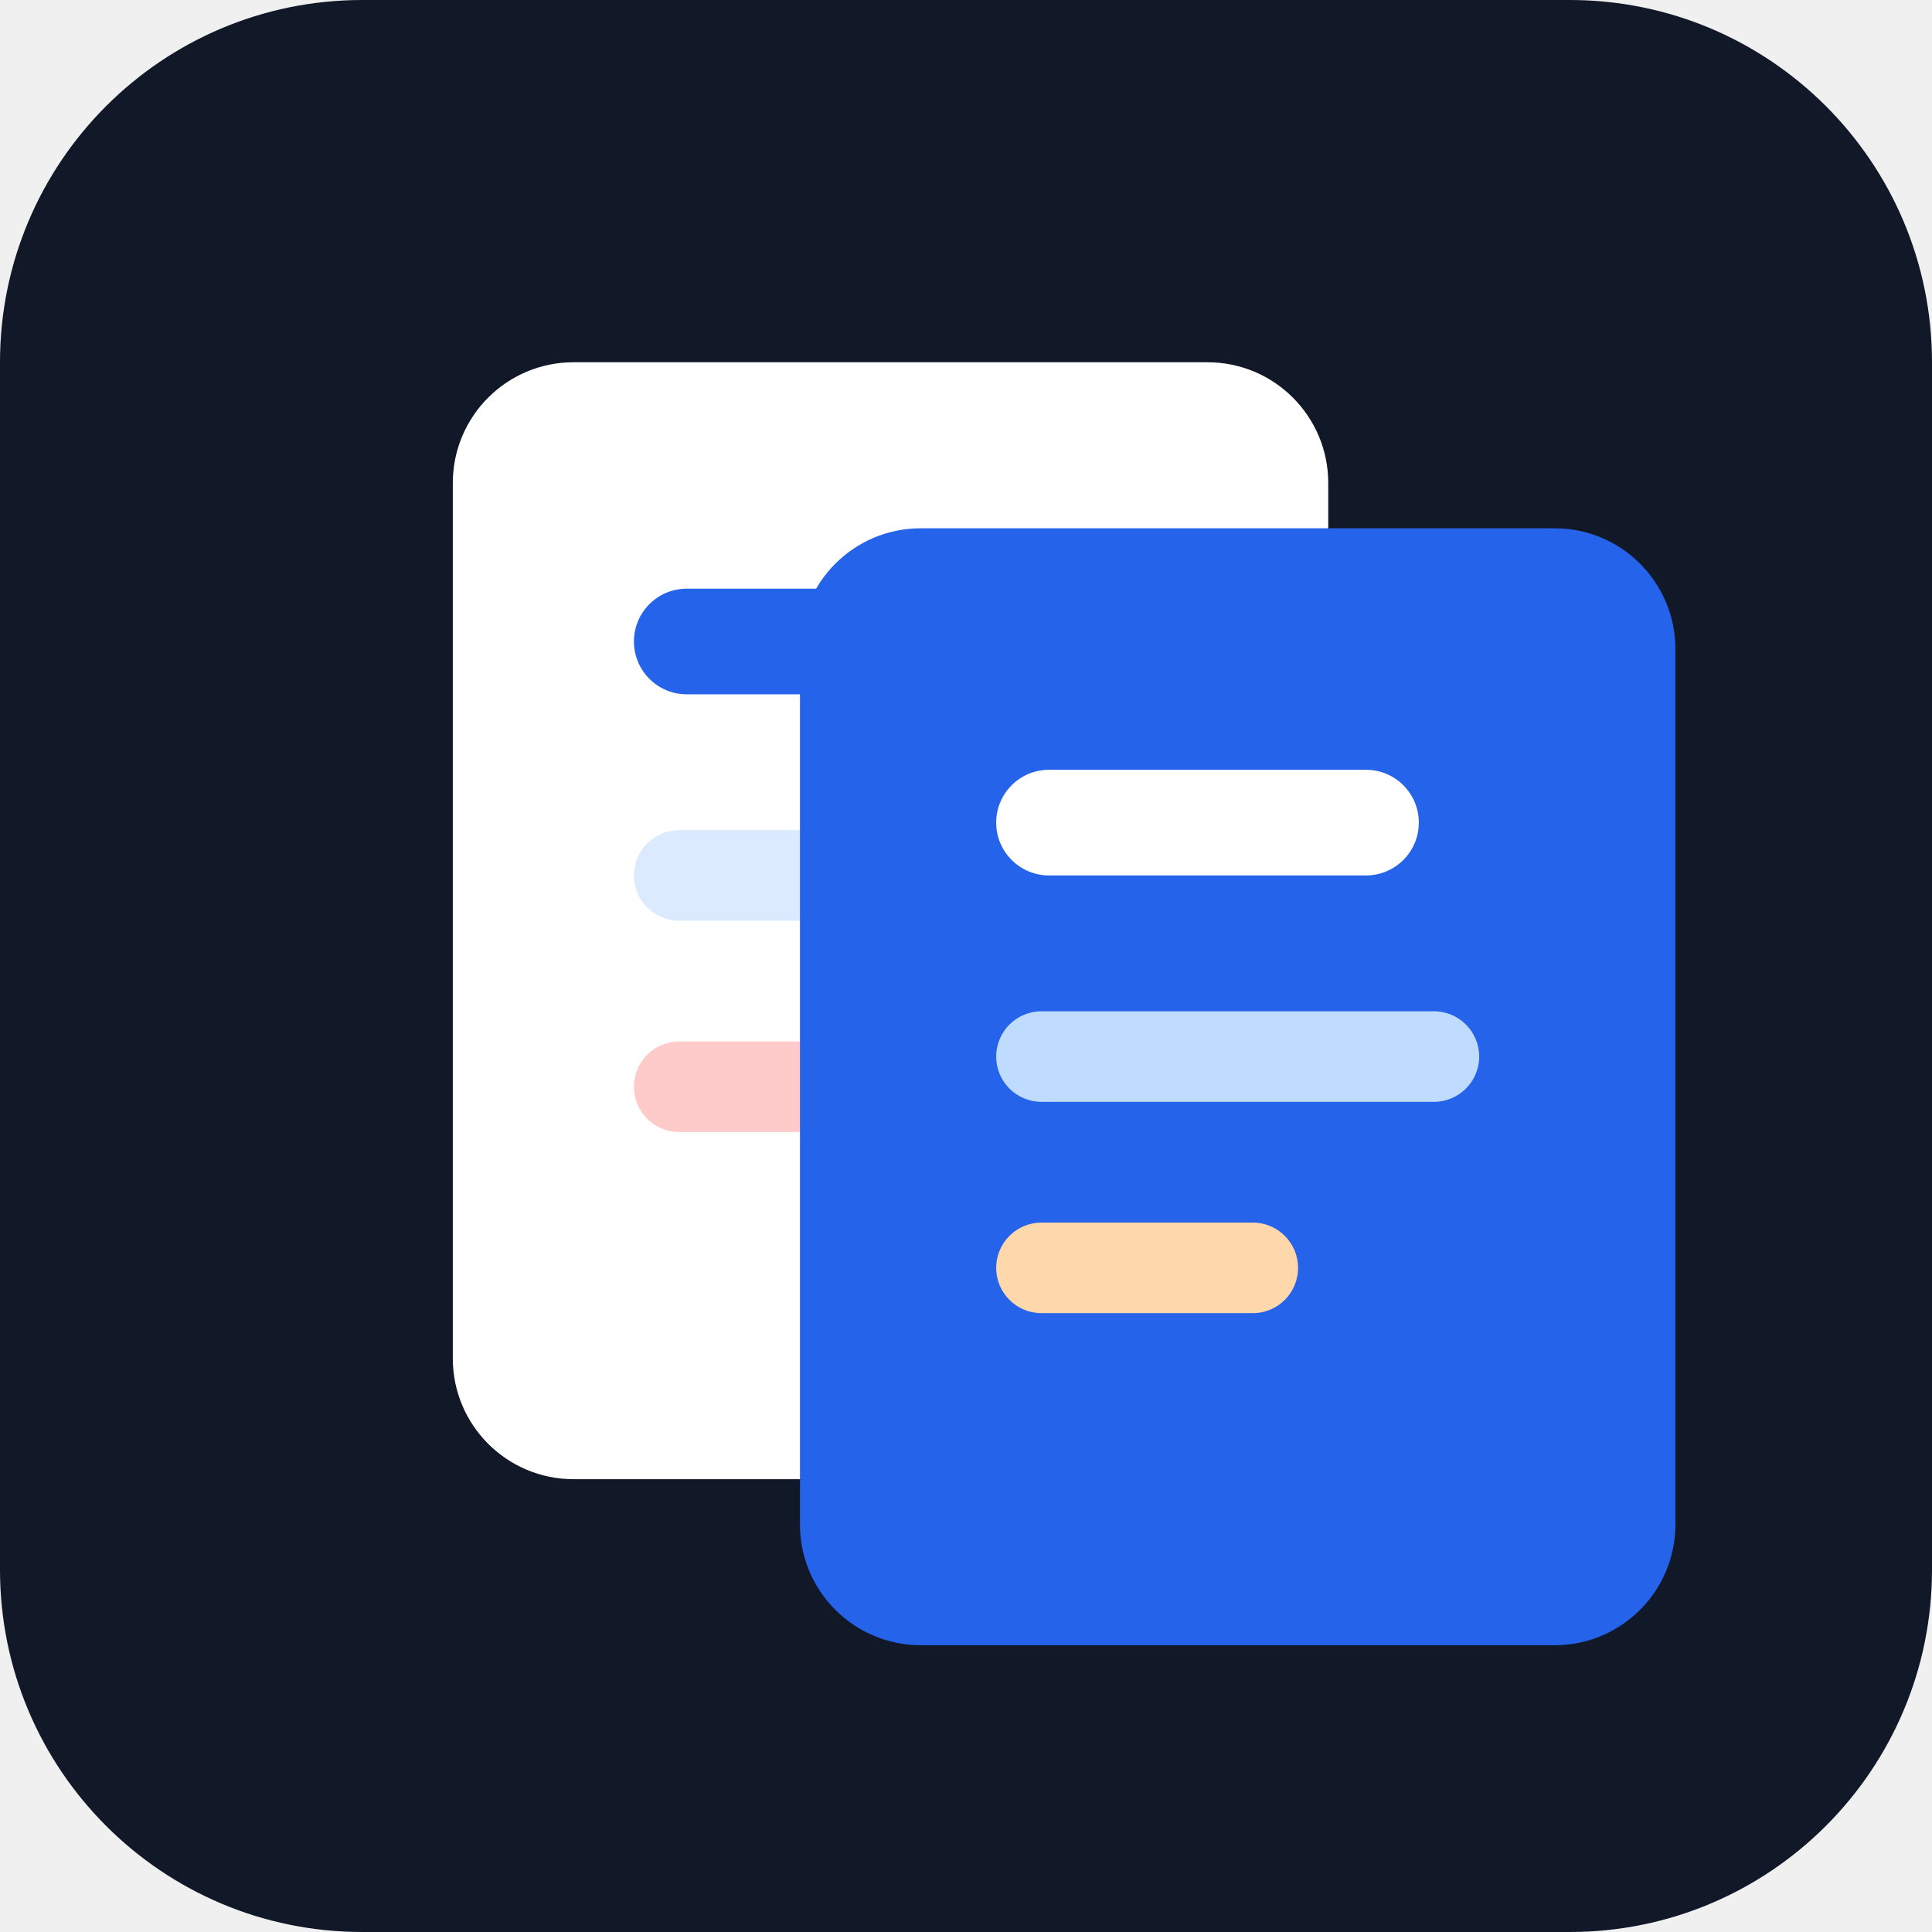
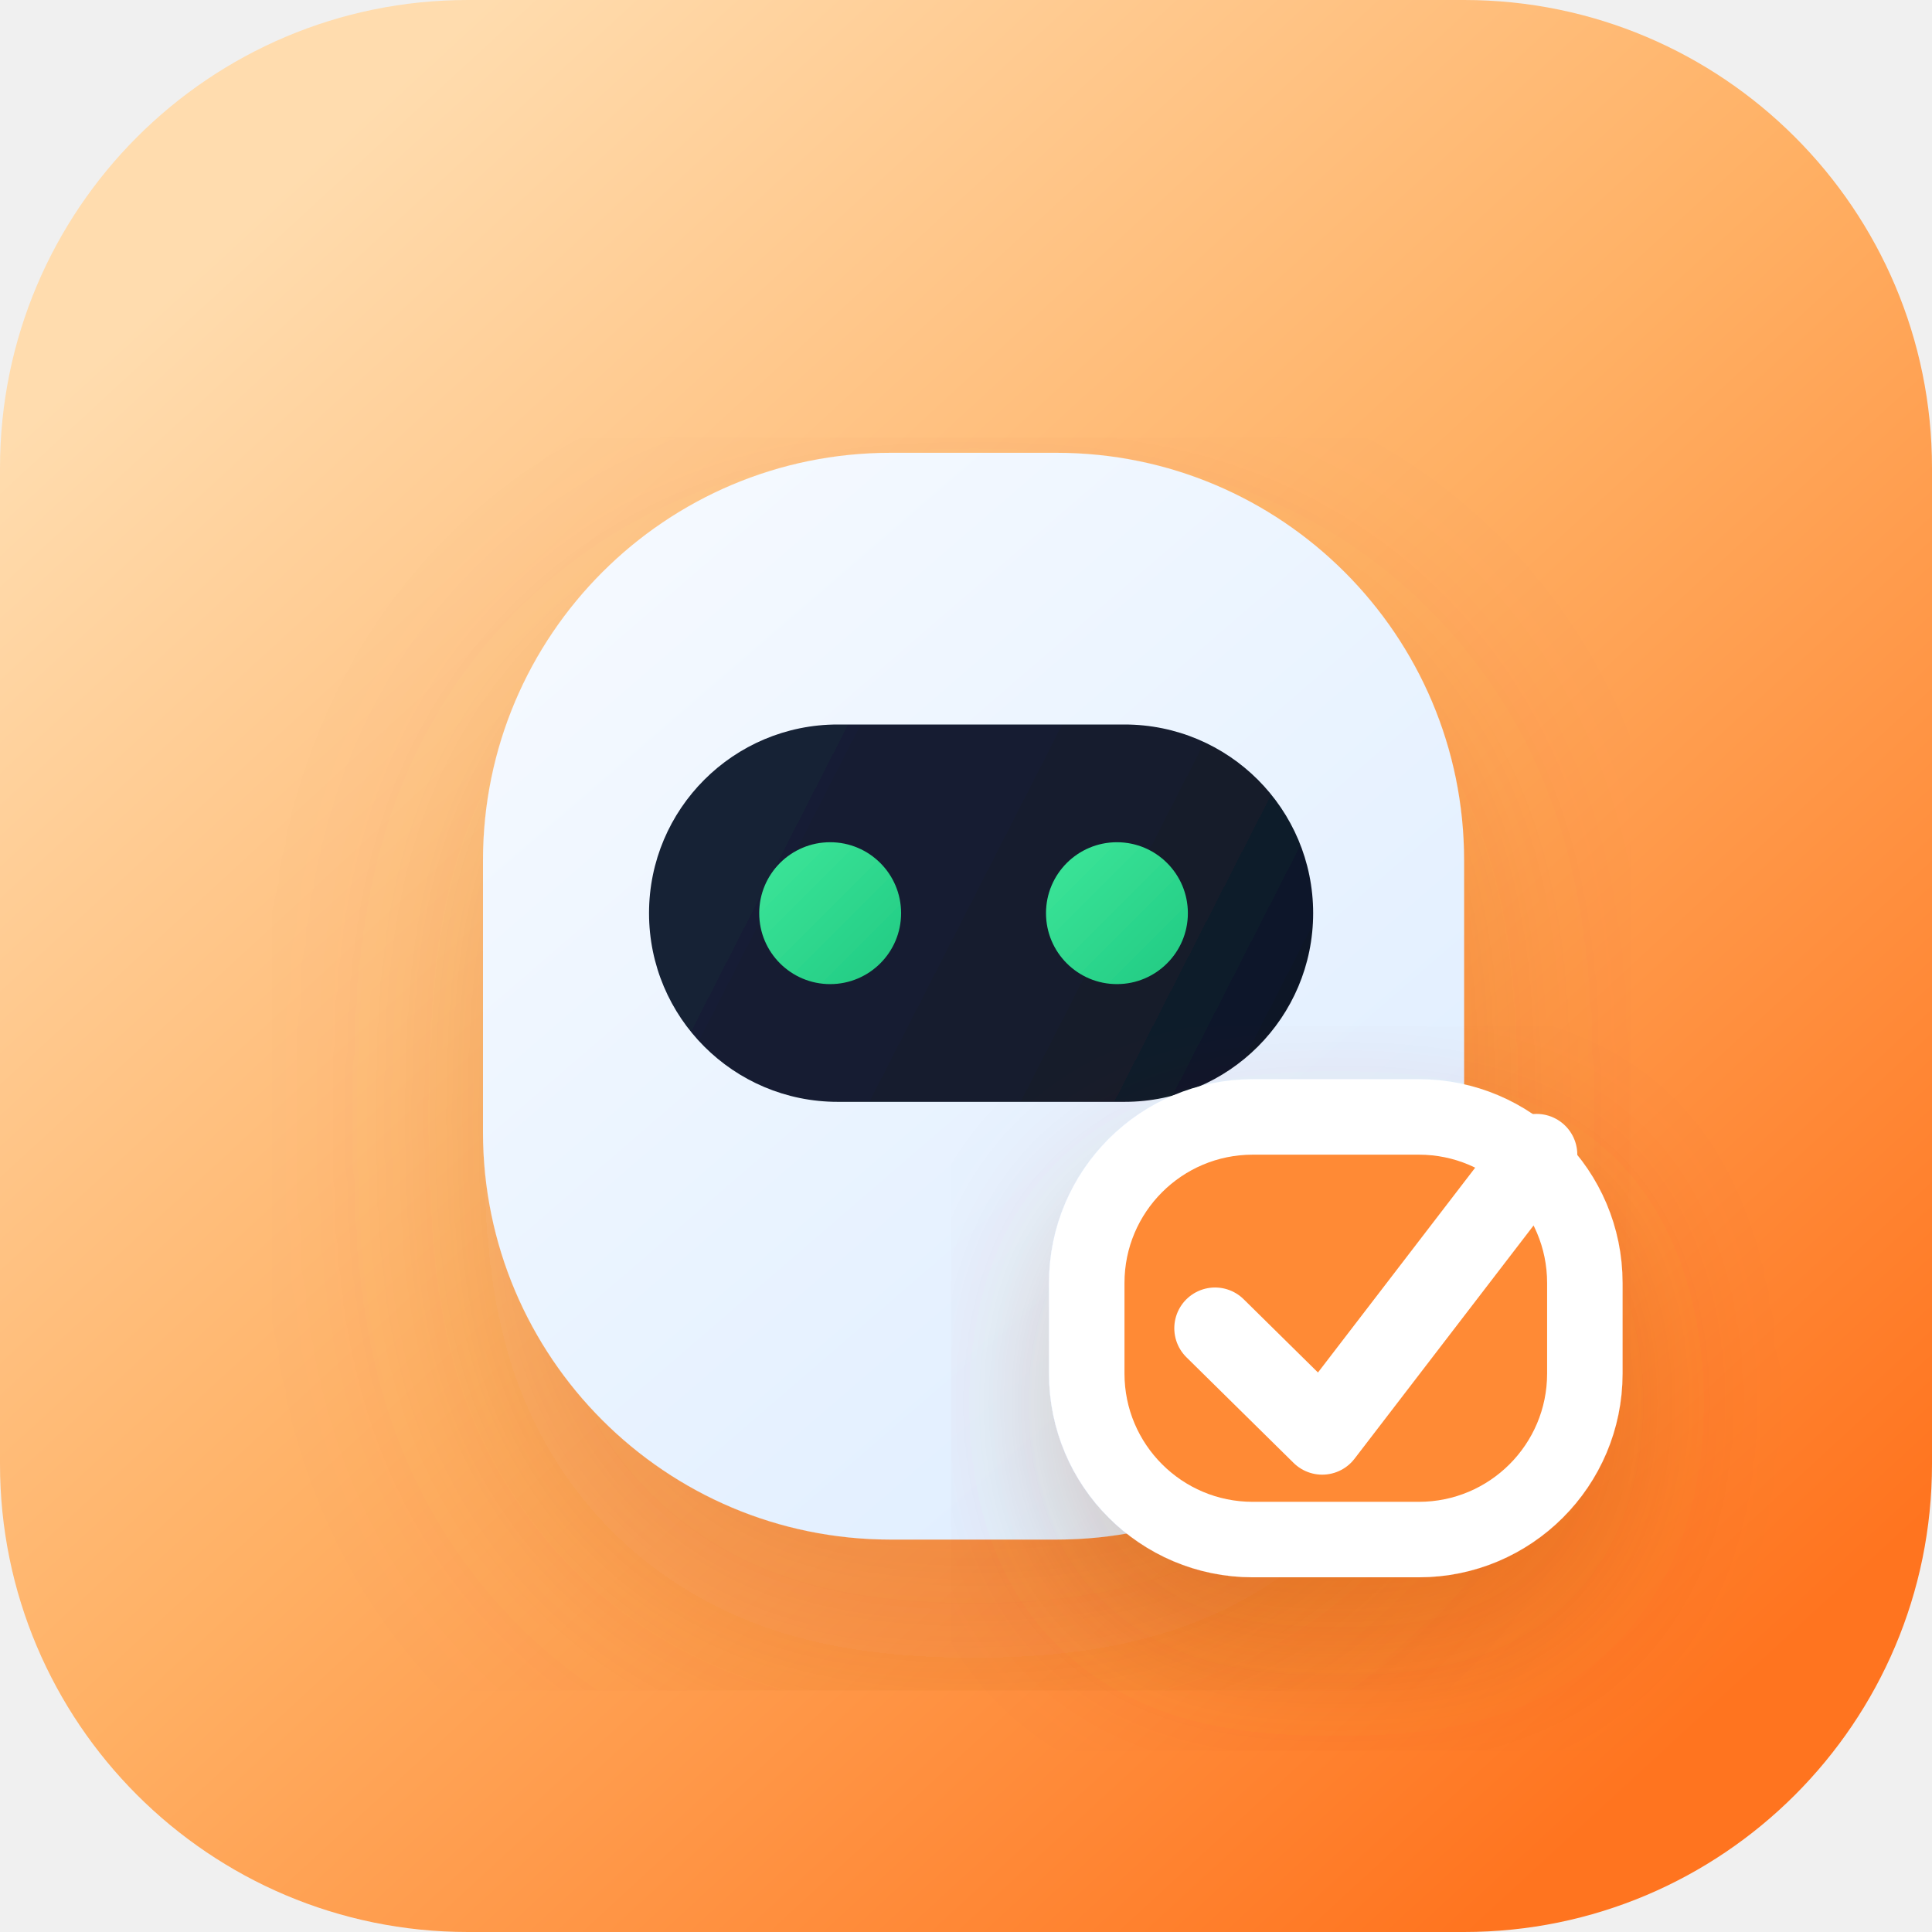
- <svg xmlns="http://www.w3.org/2000/svg" viewBox="0 0 128 128" role="img" aria-label="Agent Cards">
-   <rect width="128" height="128" rx="24" fill="#111827" />
-   <rect x="30" y="24" width="58" height="74" rx="8" fill="#ffffff" />
-   <rect x="42" y="39" width="28" height="7" rx="3.5" fill="#2563eb" />
-   <rect x="42" y="55" width="34" height="6" rx="3" fill="#dbeafe" />
-   <rect x="42" y="69" width="22" height="6" rx="3" fill="#fecaca" />
-   <rect x="53" y="35" width="58" height="74" rx="8" fill="#2563eb" />
-   <rect x="66" y="51" width="28" height="7" rx="3.5" fill="#ffffff" />
-   <rect x="66" y="67" width="32" height="6" rx="3" fill="#bfdbfe" />
-   <rect x="66" y="81" width="20" height="6" rx="3" fill="#fed7aa" />
+ <svg xmlns="http://www.w3.org/2000/svg" viewBox="0 0 128 128" role="img" aria-label="Sipher">
+   <defs>
+     <linearGradient id="tile" x1="17" x2="111" y1="14" y2="116" gradientUnits="userSpaceOnUse">
+       <stop stop-color="#ffdcae" />
+       <stop offset="0.48" stop-color="#ffb064" />
+       <stop offset="1" stop-color="#ff741f" />
+     </linearGradient>
+     <linearGradient id="agent" x1="33" x2="96" y1="28" y2="101" gradientUnits="userSpaceOnUse">
+       <stop stop-color="#f8fbff" />
+       <stop offset="1" stop-color="#dcecff" />
+     </linearGradient>
+     <linearGradient id="visor" x1="42" x2="87" y1="48" y2="71" gradientUnits="userSpaceOnUse">
+       <stop stop-color="#172238" />
+       <stop offset="1" stop-color="#101827" />
+     </linearGradient>
+     <linearGradient id="eye" x1="0" x2="1" y1="0" y2="1">
+       <stop stop-color="#3ee79a" />
+       <stop offset="1" stop-color="#20c982" />
+     </linearGradient>
+     <filter id="agentShadow" x="18" y="21" width="90" height="91" color-interpolation-filters="sRGB" filterUnits="userSpaceOnUse">
+       <feDropShadow dx="0" dy="8" flood-color="#b85b1e" flood-opacity="0.2" stdDeviation="7" />
+     </filter>
+     <filter id="badgeShadow" x="63" y="63" width="56" height="53" color-interpolation-filters="sRGB" filterUnits="userSpaceOnUse">
+       <feDropShadow dx="0" dy="5" flood-color="#a64b18" flood-opacity="0.24" stdDeviation="5" />
+     </filter>
+   </defs>
+   <rect width="128" height="128" rx="31" fill="url(#tile)" />
+   <g filter="url(#agentShadow)">
+     <rect x="32" y="30" width="65" height="72" rx="27" fill="url(#agent)" />
+     <rect x="43" y="48" width="44" height="25" rx="12.5" fill="url(#visor)" />
+     <circle cx="55" cy="60.5" r="4.7" fill="url(#eye)" />
+     <circle cx="74" cy="60.5" r="4.7" fill="url(#eye)" />
+   </g>
+   <g filter="url(#badgeShadow)">
+     <rect x="72" y="74" width="33" height="28" rx="11" fill="#ff8a34" stroke="#ffffff" stroke-width="5" />
+     <path d="m80.5 88 7.1 7 14.2-18.5" fill="none" stroke="#ffffff" stroke-linecap="round" stroke-linejoin="round" stroke-width="5.4" />
+   </g>
</svg>
